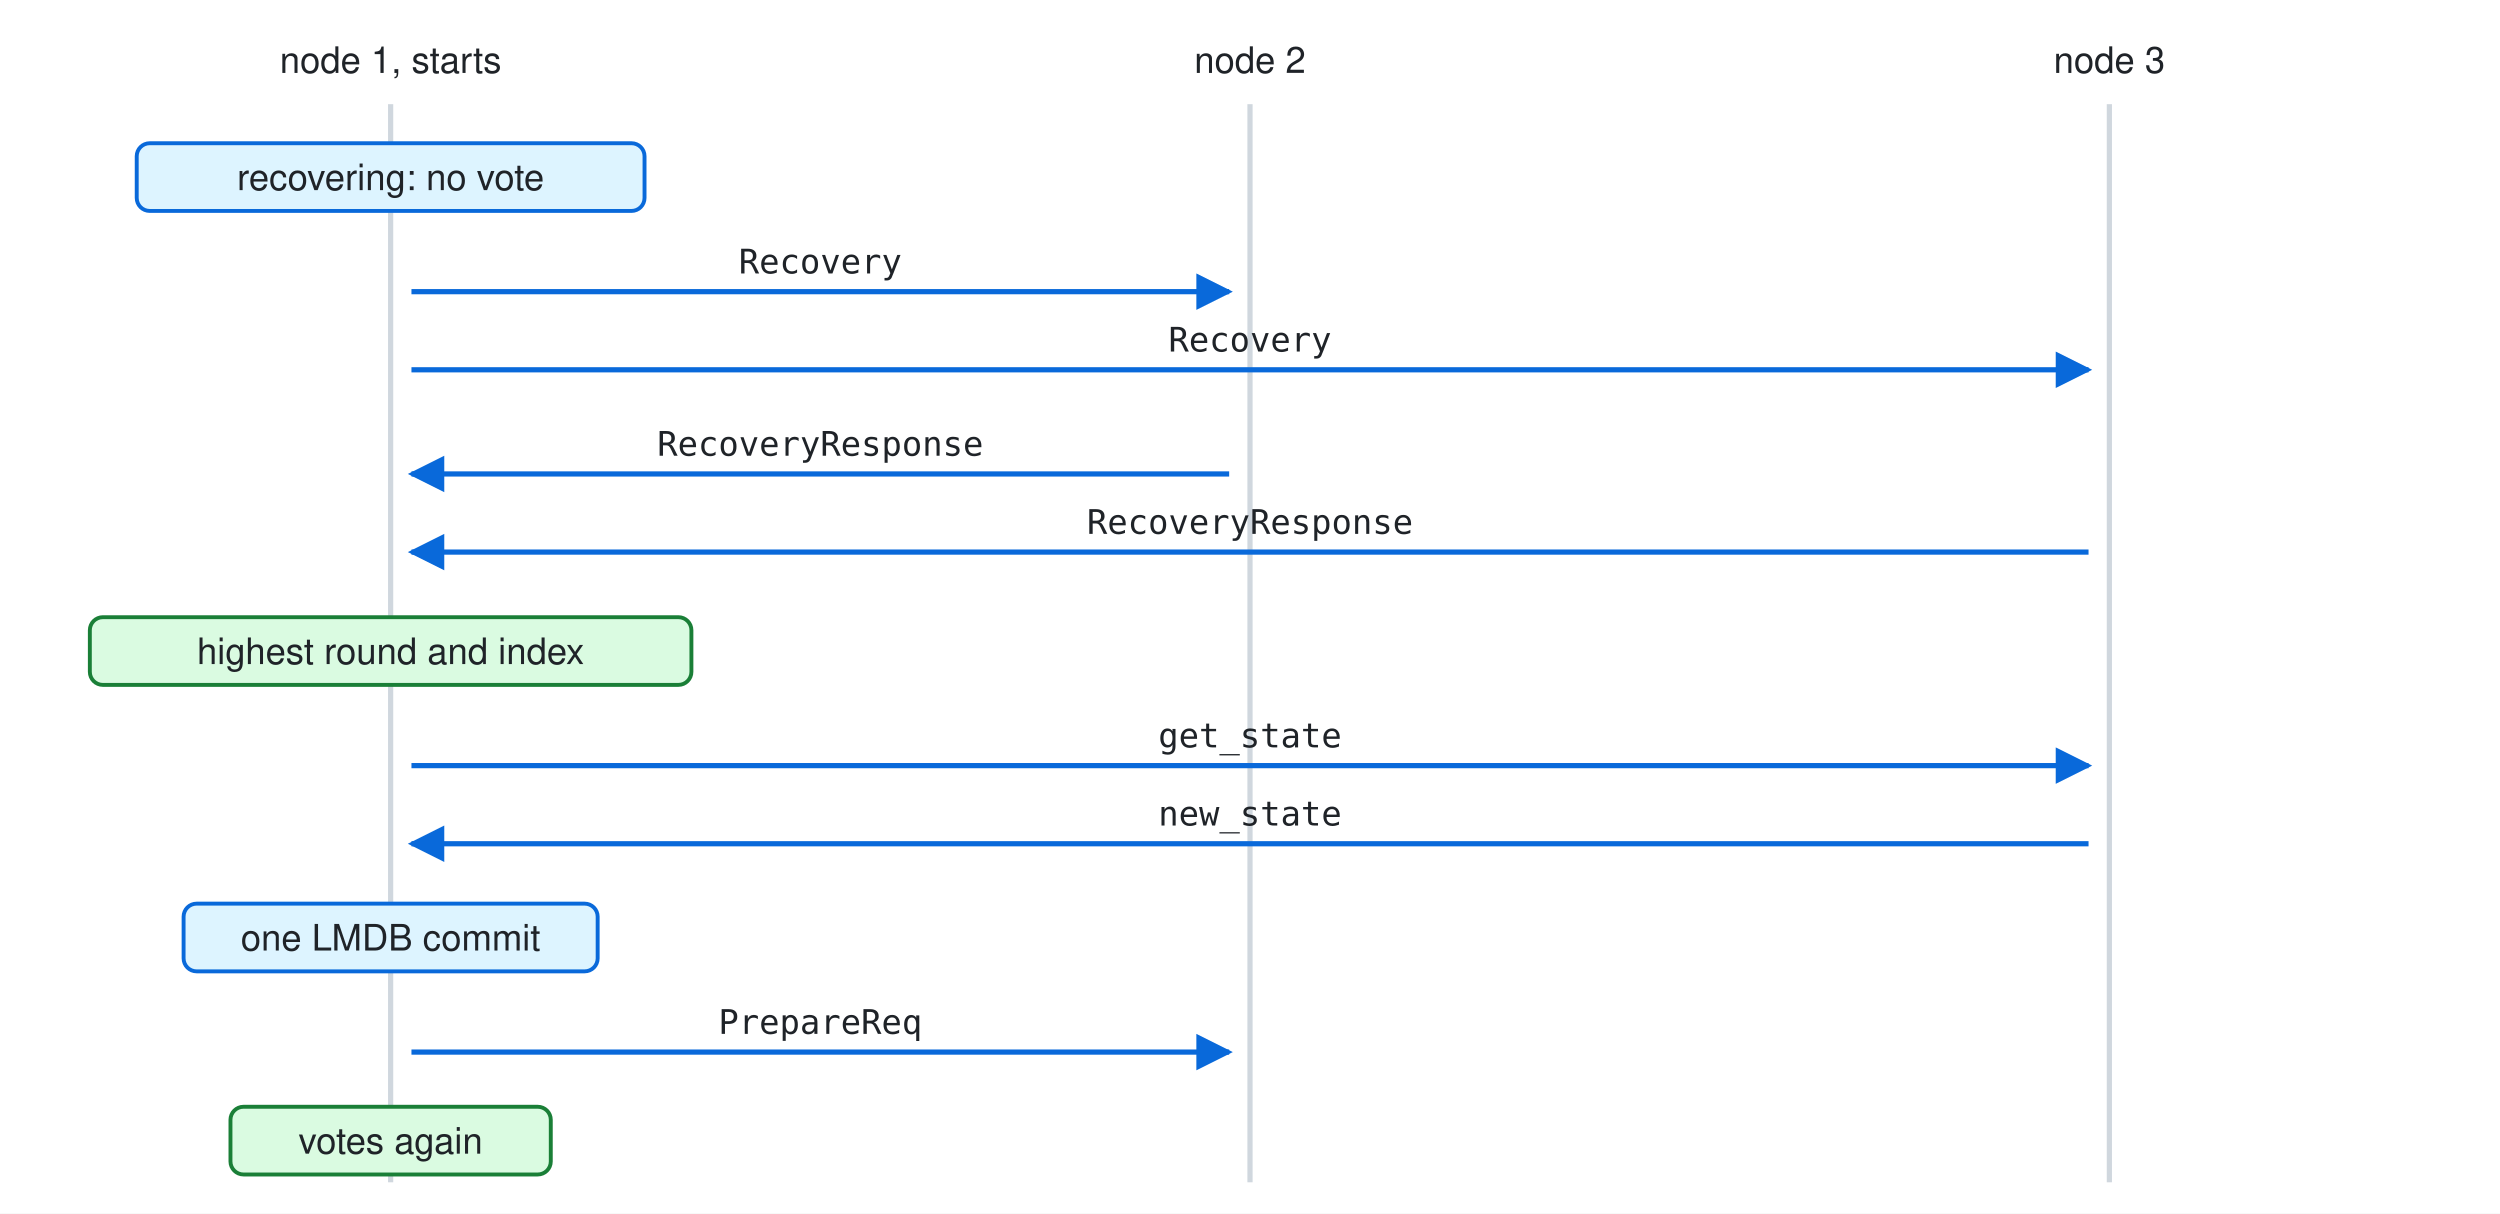
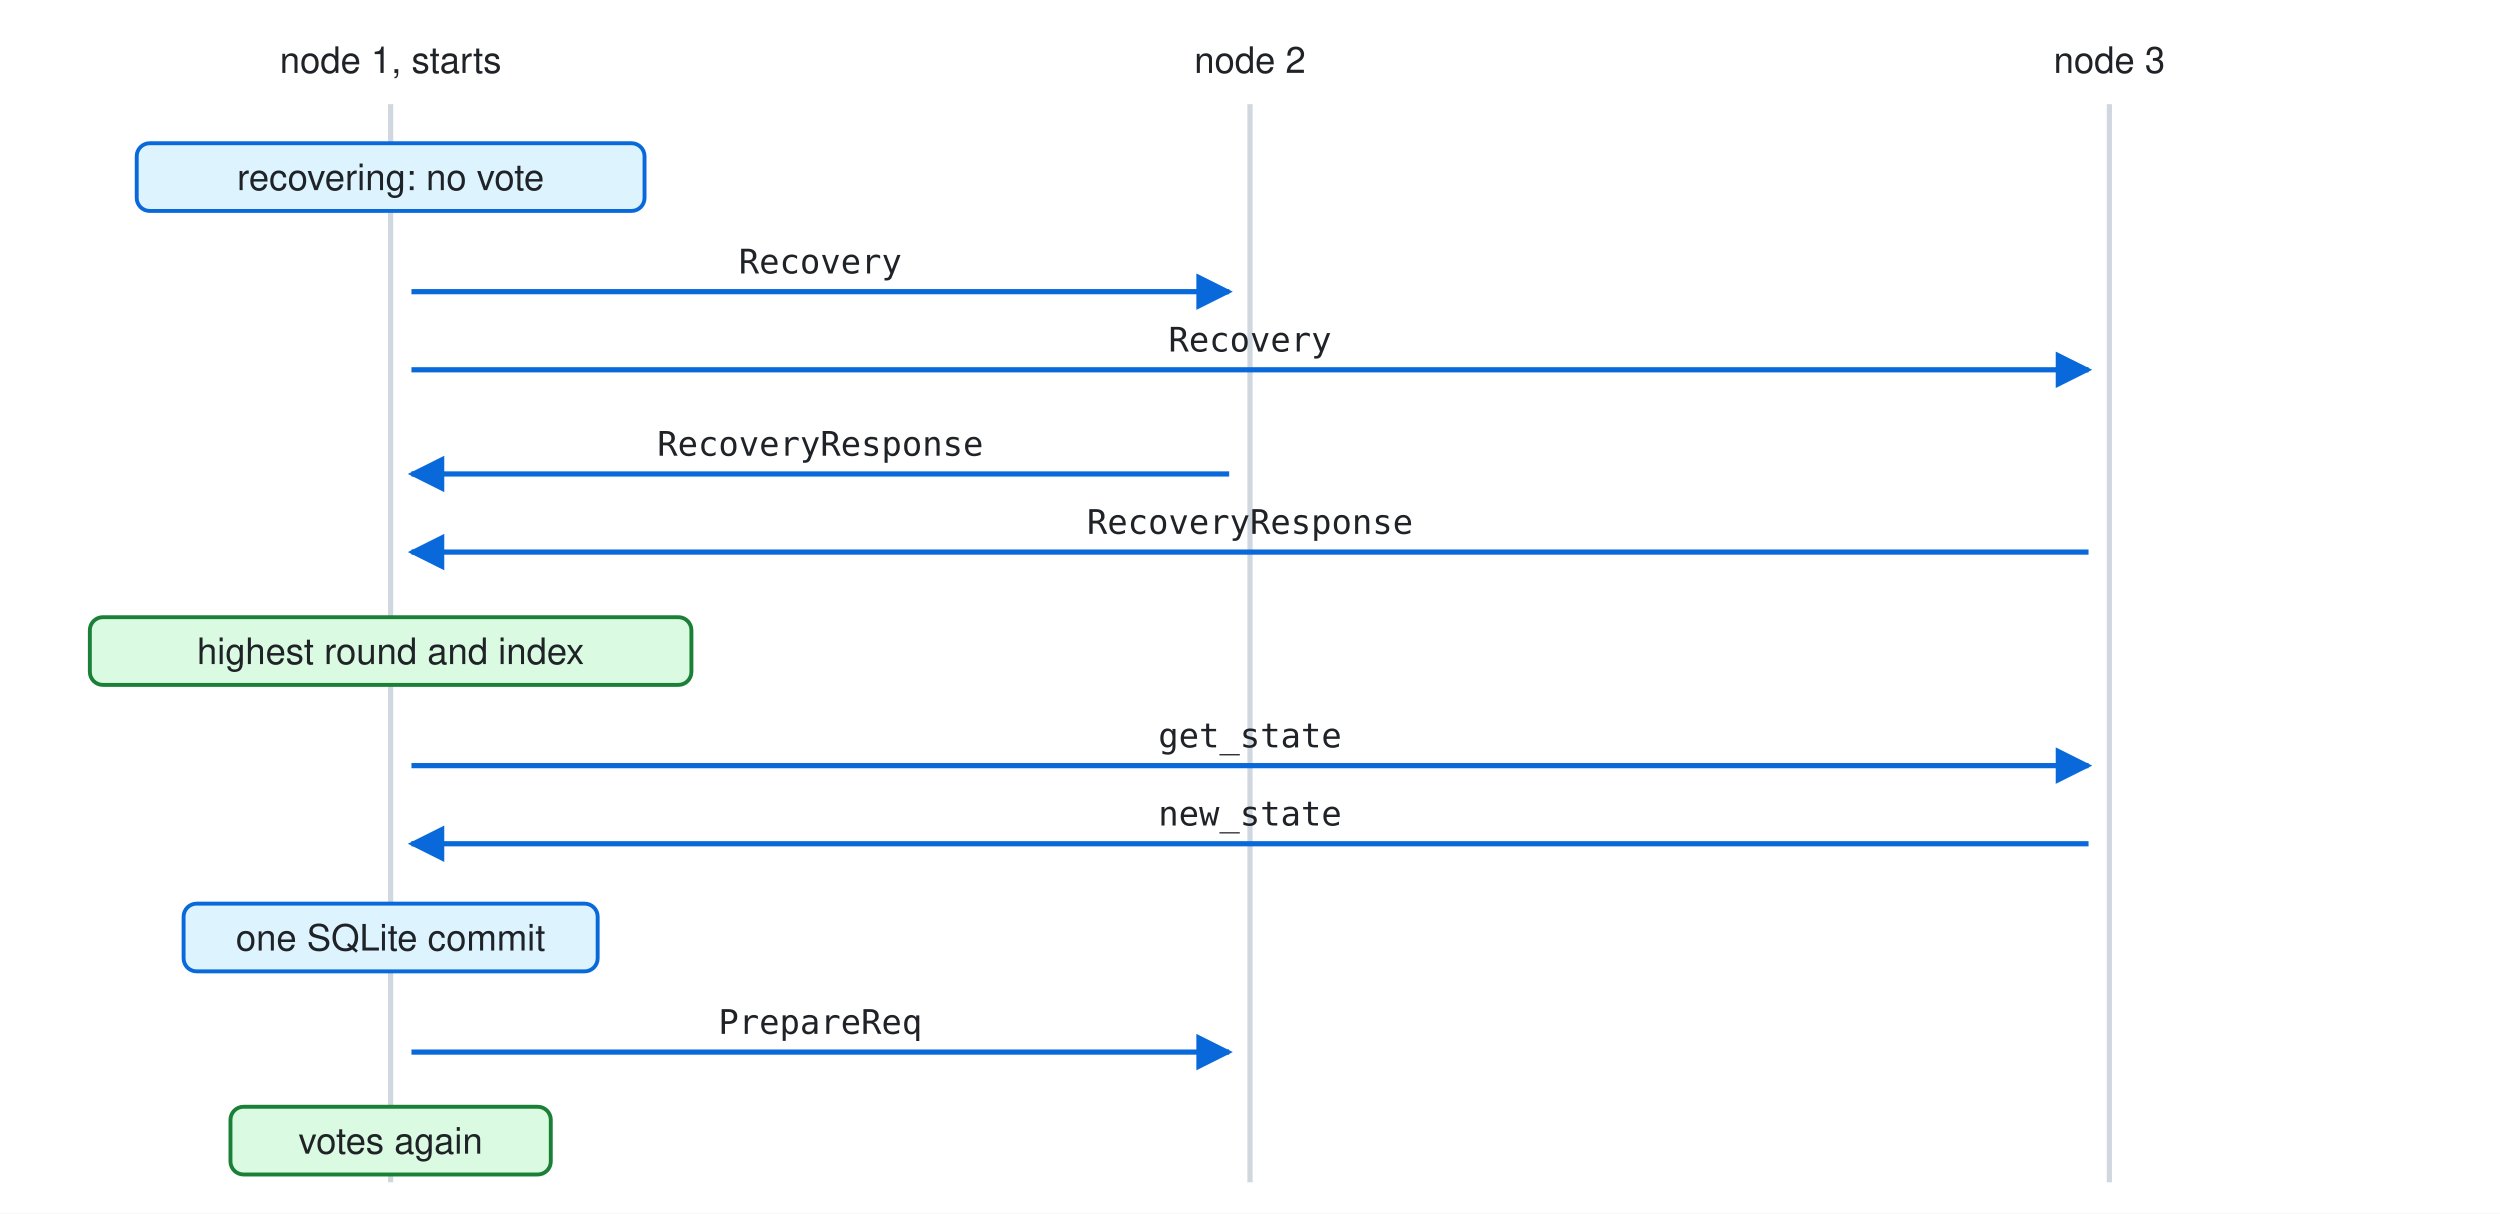
<svg xmlns="http://www.w3.org/2000/svg" width="960" height="466" viewBox="0 0 960 466" role="img" aria-label="a start: the node asks every peer, takes the highest log, and votes again">
  <style>
text{font-family:-apple-system,Segoe UI,Helvetica,Arial,sans-serif;font-size:14px;fill:#1f2328} .m{fill:#59636e;font-size:13px} .c{font-family:ui-monospace,SFMono-Regular,Menlo,Consolas,monospace;font-size:13px}
.l{stroke:#d0d7de;stroke-width:2} .a{stroke:#0969da;stroke-width:2;fill:none} .b{fill:#ddf4ff;stroke:#0969da;stroke-width:1.5} .g{fill:#dafbe1;stroke:#1a7f37;stroke-width:1.5}
@keyframes k0{0%,4.00%{opacity:0.08}7.00%,96%{opacity:1}100%{opacity:0.08}}
.s0{animation:k0 14.0s linear infinite}
@keyframes k1{0%,12.00%{opacity:0.08}15.00%,96%{opacity:1}100%{opacity:0.08}}
.s1{animation:k1 14.0s linear infinite}
@keyframes k2{0%,20.00%{opacity:0.08}23.00%,96%{opacity:1}100%{opacity:0.08}}
.s2{animation:k2 14.0s linear infinite}
@keyframes k3{0%,28.00%{opacity:0.08}31.00%,96%{opacity:1}100%{opacity:0.08}}
.s3{animation:k3 14.0s linear infinite}
@keyframes k4{0%,36.00%{opacity:0.08}39.00%,96%{opacity:1}100%{opacity:0.08}}
.s4{animation:k4 14.0s linear infinite}
@keyframes k5{0%,44.00%{opacity:0.08}47.00%,96%{opacity:1}100%{opacity:0.08}}
.s5{animation:k5 14.0s linear infinite}
@keyframes k6{0%,52.00%{opacity:0.08}55.00%,96%{opacity:1}100%{opacity:0.08}}
.s6{animation:k6 14.0s linear infinite}
@keyframes k7{0%,60.00%{opacity:0.08}63.00%,96%{opacity:1}100%{opacity:0.08}}
.s7{animation:k7 14.0s linear infinite}
@keyframes k8{0%,68.00%{opacity:0.08}71.00%,96%{opacity:1}100%{opacity:0.08}}
.s8{animation:k8 14.0s linear infinite}
@keyframes k9{0%,76.00%{opacity:0.08}79.00%,96%{opacity:1}100%{opacity:0.08}}
.s9{animation:k9 14.0s linear infinite}
@keyframes k10{0%,84.00%{opacity:0.08}87.00%,96%{opacity:1}100%{opacity:0.08}}
.s10{animation:k10 14.0s linear infinite}
@media (prefers-reduced-motion:reduce){[class^=s],[class*=" s"]{animation:none}}
</style>
  <rect width="960" height="466" fill="#ffffff" />
  <defs>
    <marker id="h" viewBox="0 0 10 10" refX="9" refY="5" markerWidth="7" markerHeight="7" orient="auto-start-reverse">
      <path d="M0,0L10,5L0,10z" fill="#0969da" />
    </marker>
  </defs>
  <text x="150" y="28" text-anchor="middle">node 1, starts</text>
  <line class="l" x1="150" y1="40" x2="150" y2="454" />
  <text x="480" y="28" text-anchor="middle">node 2</text>
  <line class="l" x1="480" y1="40" x2="480" y2="454" />
  <text x="810" y="28" text-anchor="middle">node 3</text>
  <line class="l" x1="810" y1="40" x2="810" y2="454" />
  <g class="s0">
    <rect class="b" x="52.5" y="55" width="195" height="26" rx="5" />
    <text x="150" y="73" text-anchor="middle">recovering: no vote</text>
  </g>
  <g class="s1">
    <line class="a" x1="158" y1="112" x2="472" y2="112" marker-end="url(#h)" />
    <text class="c" x="315.0" y="105" text-anchor="middle">Recovery</text>
  </g>
  <g class="s2">
    <line class="a" x1="158" y1="142" x2="802" y2="142" marker-end="url(#h)" />
    <text class="c" x="480.0" y="135" text-anchor="middle">Recovery</text>
  </g>
  <g class="s3">
    <line class="a" x1="472" y1="182" x2="158" y2="182" marker-end="url(#h)" />
    <text class="c" x="315.0" y="175" text-anchor="middle">RecoveryResponse</text>
  </g>
  <g class="s4">
    <line class="a" x1="802" y1="212" x2="158" y2="212" marker-end="url(#h)" />
    <text class="c" x="480.0" y="205" text-anchor="middle">RecoveryResponse</text>
  </g>
  <g class="s5">
    <rect class="g" x="34.5" y="237" width="231" height="26" rx="5" />
    <text x="150" y="255" text-anchor="middle">highest round and index</text>
  </g>
  <g class="s6">
    <line class="a" x1="158" y1="294" x2="802" y2="294" marker-end="url(#h)" />
    <text class="c" x="480.0" y="287" text-anchor="middle">get_state</text>
  </g>
  <g class="s7">
    <line class="a" x1="802" y1="324" x2="158" y2="324" marker-end="url(#h)" />
    <text class="c" x="480.0" y="317" text-anchor="middle">new_state</text>
  </g>
  <g class="s8">
    <rect class="b" x="70.5" y="347" width="159" height="26" rx="5" />
-     <text x="150" y="365" text-anchor="middle">one LMDB commit</text>
+     <text x="150" y="365" text-anchor="middle">one SQLite commit</text>
  </g>
  <g class="s9">
    <line class="a" x1="158" y1="404" x2="472" y2="404" marker-end="url(#h)" />
    <text class="c" x="315.0" y="397" text-anchor="middle">PrepareReq</text>
  </g>
  <g class="s10">
    <rect class="g" x="88.5" y="425" width="123" height="26" rx="5" />
    <text x="150" y="443" text-anchor="middle">votes again</text>
  </g>
</svg>
